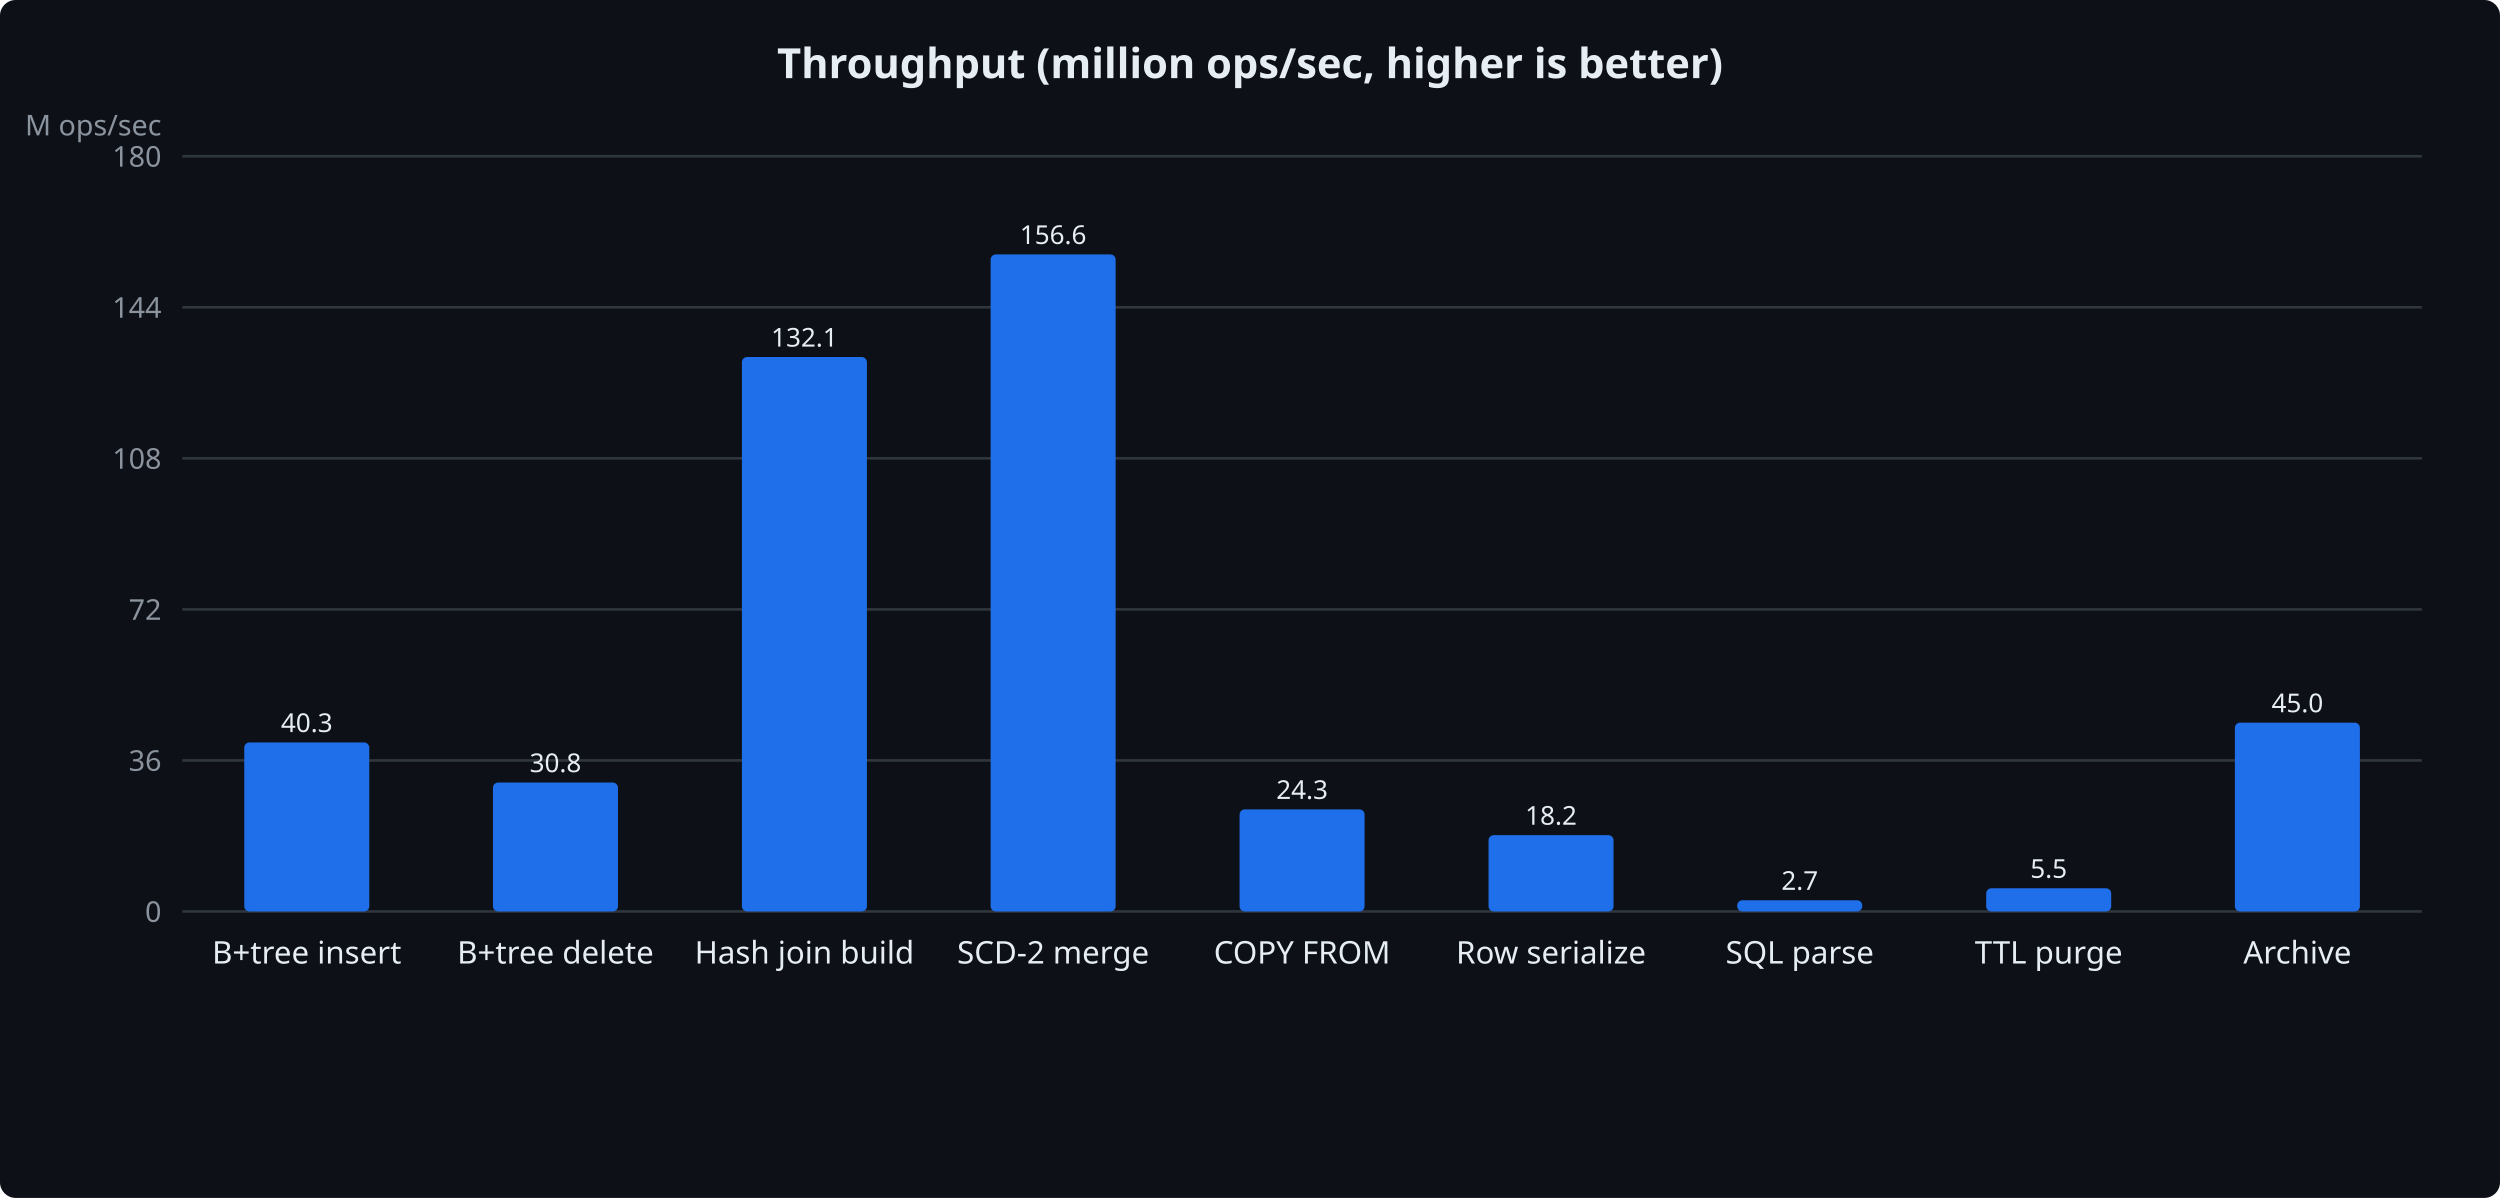
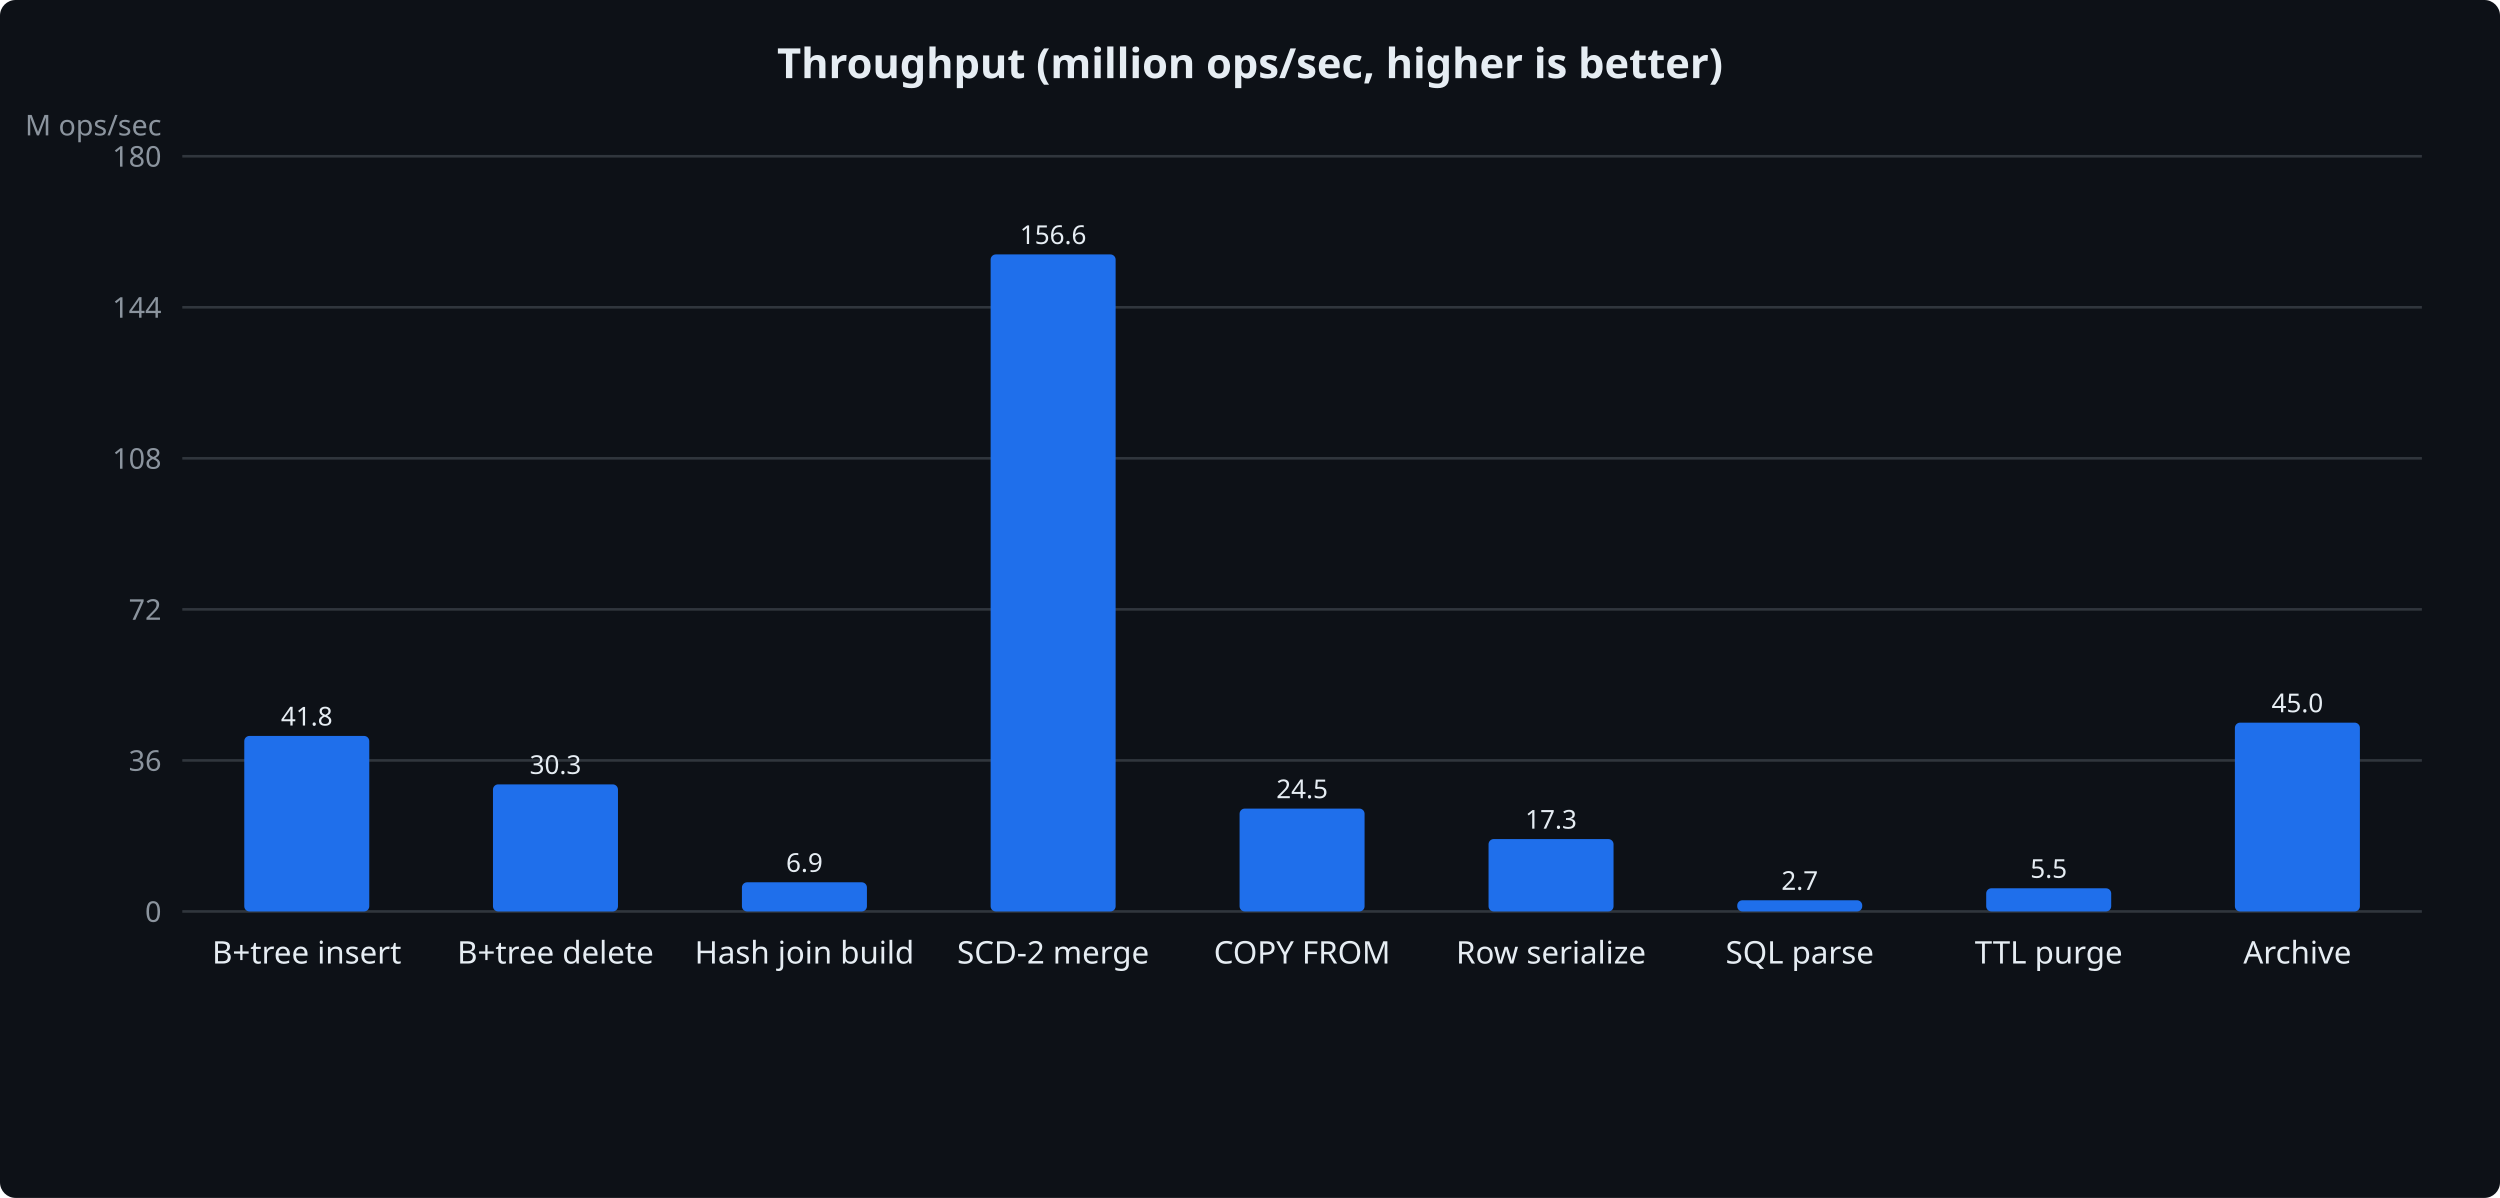
<svg xmlns="http://www.w3.org/2000/svg" viewBox="0 0 960 460" width="100%" font-family="ui-sans-serif, system-ui, sans-serif">
  <rect width="960" height="460" fill="#0d1117" rx="6" />
  <text x="480.0" y="30" text-anchor="middle" fill="#e6edf3" font-size="16" font-weight="600">Throughput (million ops/sec, higher is better)</text>
  <line x1="70" y1="350.0" x2="930" y2="350.0" stroke="#30363d" stroke-width="1" />
  <text x="62" y="354.0" text-anchor="end" fill="#8b949e" font-size="11">0</text>
  <line x1="70" y1="292.0" x2="930" y2="292.0" stroke="#30363d" stroke-width="1" />
  <text x="62" y="296.0" text-anchor="end" fill="#8b949e" font-size="11">36</text>
  <line x1="70" y1="234.0" x2="930" y2="234.0" stroke="#30363d" stroke-width="1" />
  <text x="62" y="238.0" text-anchor="end" fill="#8b949e" font-size="11">72</text>
  <line x1="70" y1="176.0" x2="930" y2="176.0" stroke="#30363d" stroke-width="1" />
  <text x="62" y="180.0" text-anchor="end" fill="#8b949e" font-size="11">108</text>
  <line x1="70" y1="118.0" x2="930" y2="118.0" stroke="#30363d" stroke-width="1" />
  <text x="62" y="122.0" text-anchor="end" fill="#8b949e" font-size="11">144</text>
  <line x1="70" y1="60.0" x2="930" y2="60.0" stroke="#30363d" stroke-width="1" />
  <text x="62" y="64.0" text-anchor="end" fill="#8b949e" font-size="11">180</text>
  <text x="62" y="52" text-anchor="end" fill="#8b949e" font-size="11">M ops/sec</text>
-   <rect x="93.8" y="285.1" width="48.0" height="64.9" fill="#1f6feb" rx="2" />
-   <text x="117.8" y="281.1" text-anchor="middle" fill="#e6edf3" font-size="10">40.3</text>
+   <rect x="93.8" y="282.6" width="48.0" height="67.4" fill="#1f6feb" rx="2" />
+   <text x="117.8" y="278.6" text-anchor="middle" fill="#e6edf3" font-size="10">41.8</text>
  <text x="117.8" y="370" text-anchor="middle" fill="#e6edf3" font-size="12">B+tree insert</text>
-   <rect x="189.3" y="300.5" width="48.0" height="49.5" fill="#1f6feb" rx="2" />
-   <text x="213.3" y="296.5" text-anchor="middle" fill="#e6edf3" font-size="10">30.8</text>
+   <rect x="189.3" y="301.2" width="48.0" height="48.8" fill="#1f6feb" rx="2" />
+   <text x="213.3" y="297.2" text-anchor="middle" fill="#e6edf3" font-size="10">30.3</text>
  <text x="213.3" y="370" text-anchor="middle" fill="#e6edf3" font-size="12">B+tree delete</text>
-   <rect x="284.9" y="137.1" width="48.0" height="212.9" fill="#1f6feb" rx="2" />
-   <text x="308.9" y="133.1" text-anchor="middle" fill="#e6edf3" font-size="10">132.1</text>
+   <rect x="284.9" y="338.8" width="48.0" height="11.2" fill="#1f6feb" rx="2" />
+   <text x="308.9" y="334.8" text-anchor="middle" fill="#e6edf3" font-size="10">6.9</text>
  <text x="308.9" y="370" text-anchor="middle" fill="#e6edf3" font-size="12">Hash join build</text>
  <rect x="380.4" y="97.7" width="48.0" height="252.3" fill="#1f6feb" rx="2" />
  <text x="404.4" y="93.7" text-anchor="middle" fill="#e6edf3" font-size="10">156.6</text>
  <text x="404.4" y="370" text-anchor="middle" fill="#e6edf3" font-size="12">SCD-2 merge</text>
-   <rect x="476.0" y="310.8" width="48.0" height="39.2" fill="#1f6feb" rx="2" />
-   <text x="500.0" y="306.8" text-anchor="middle" fill="#e6edf3" font-size="10">24.3</text>
+   <rect x="476.0" y="310.5" width="48.0" height="39.5" fill="#1f6feb" rx="2" />
+   <text x="500.0" y="306.5" text-anchor="middle" fill="#e6edf3" font-size="10">24.5</text>
  <text x="500.0" y="370" text-anchor="middle" fill="#e6edf3" font-size="12">COPY FROM</text>
-   <rect x="571.6" y="320.7" width="48.0" height="29.3" fill="#1f6feb" rx="2" />
-   <text x="595.6" y="316.7" text-anchor="middle" fill="#e6edf3" font-size="10">18.2</text>
+   <rect x="571.6" y="322.2" width="48.0" height="27.8" fill="#1f6feb" rx="2" />
+   <text x="595.6" y="318.2" text-anchor="middle" fill="#e6edf3" font-size="10">17.3</text>
  <text x="595.6" y="370" text-anchor="middle" fill="#e6edf3" font-size="12">Row serialize</text>
  <rect x="667.1" y="345.7" width="48.0" height="4.3" fill="#1f6feb" rx="2" />
  <text x="691.1" y="341.7" text-anchor="middle" fill="#e6edf3" font-size="10">2.7</text>
  <text x="691.1" y="370" text-anchor="middle" fill="#e6edf3" font-size="12">SQL parse</text>
  <rect x="762.7" y="341.1" width="48.0" height="8.9" fill="#1f6feb" rx="2" />
  <text x="786.7" y="337.1" text-anchor="middle" fill="#e6edf3" font-size="10">5.5</text>
  <text x="786.7" y="370" text-anchor="middle" fill="#e6edf3" font-size="12">TTL purge</text>
  <rect x="858.2" y="277.5" width="48.0" height="72.5" fill="#1f6feb" rx="2" />
  <text x="882.2" y="273.5" text-anchor="middle" fill="#e6edf3" font-size="10">45.0</text>
  <text x="882.2" y="370" text-anchor="middle" fill="#e6edf3" font-size="12">Archive</text>
</svg>
